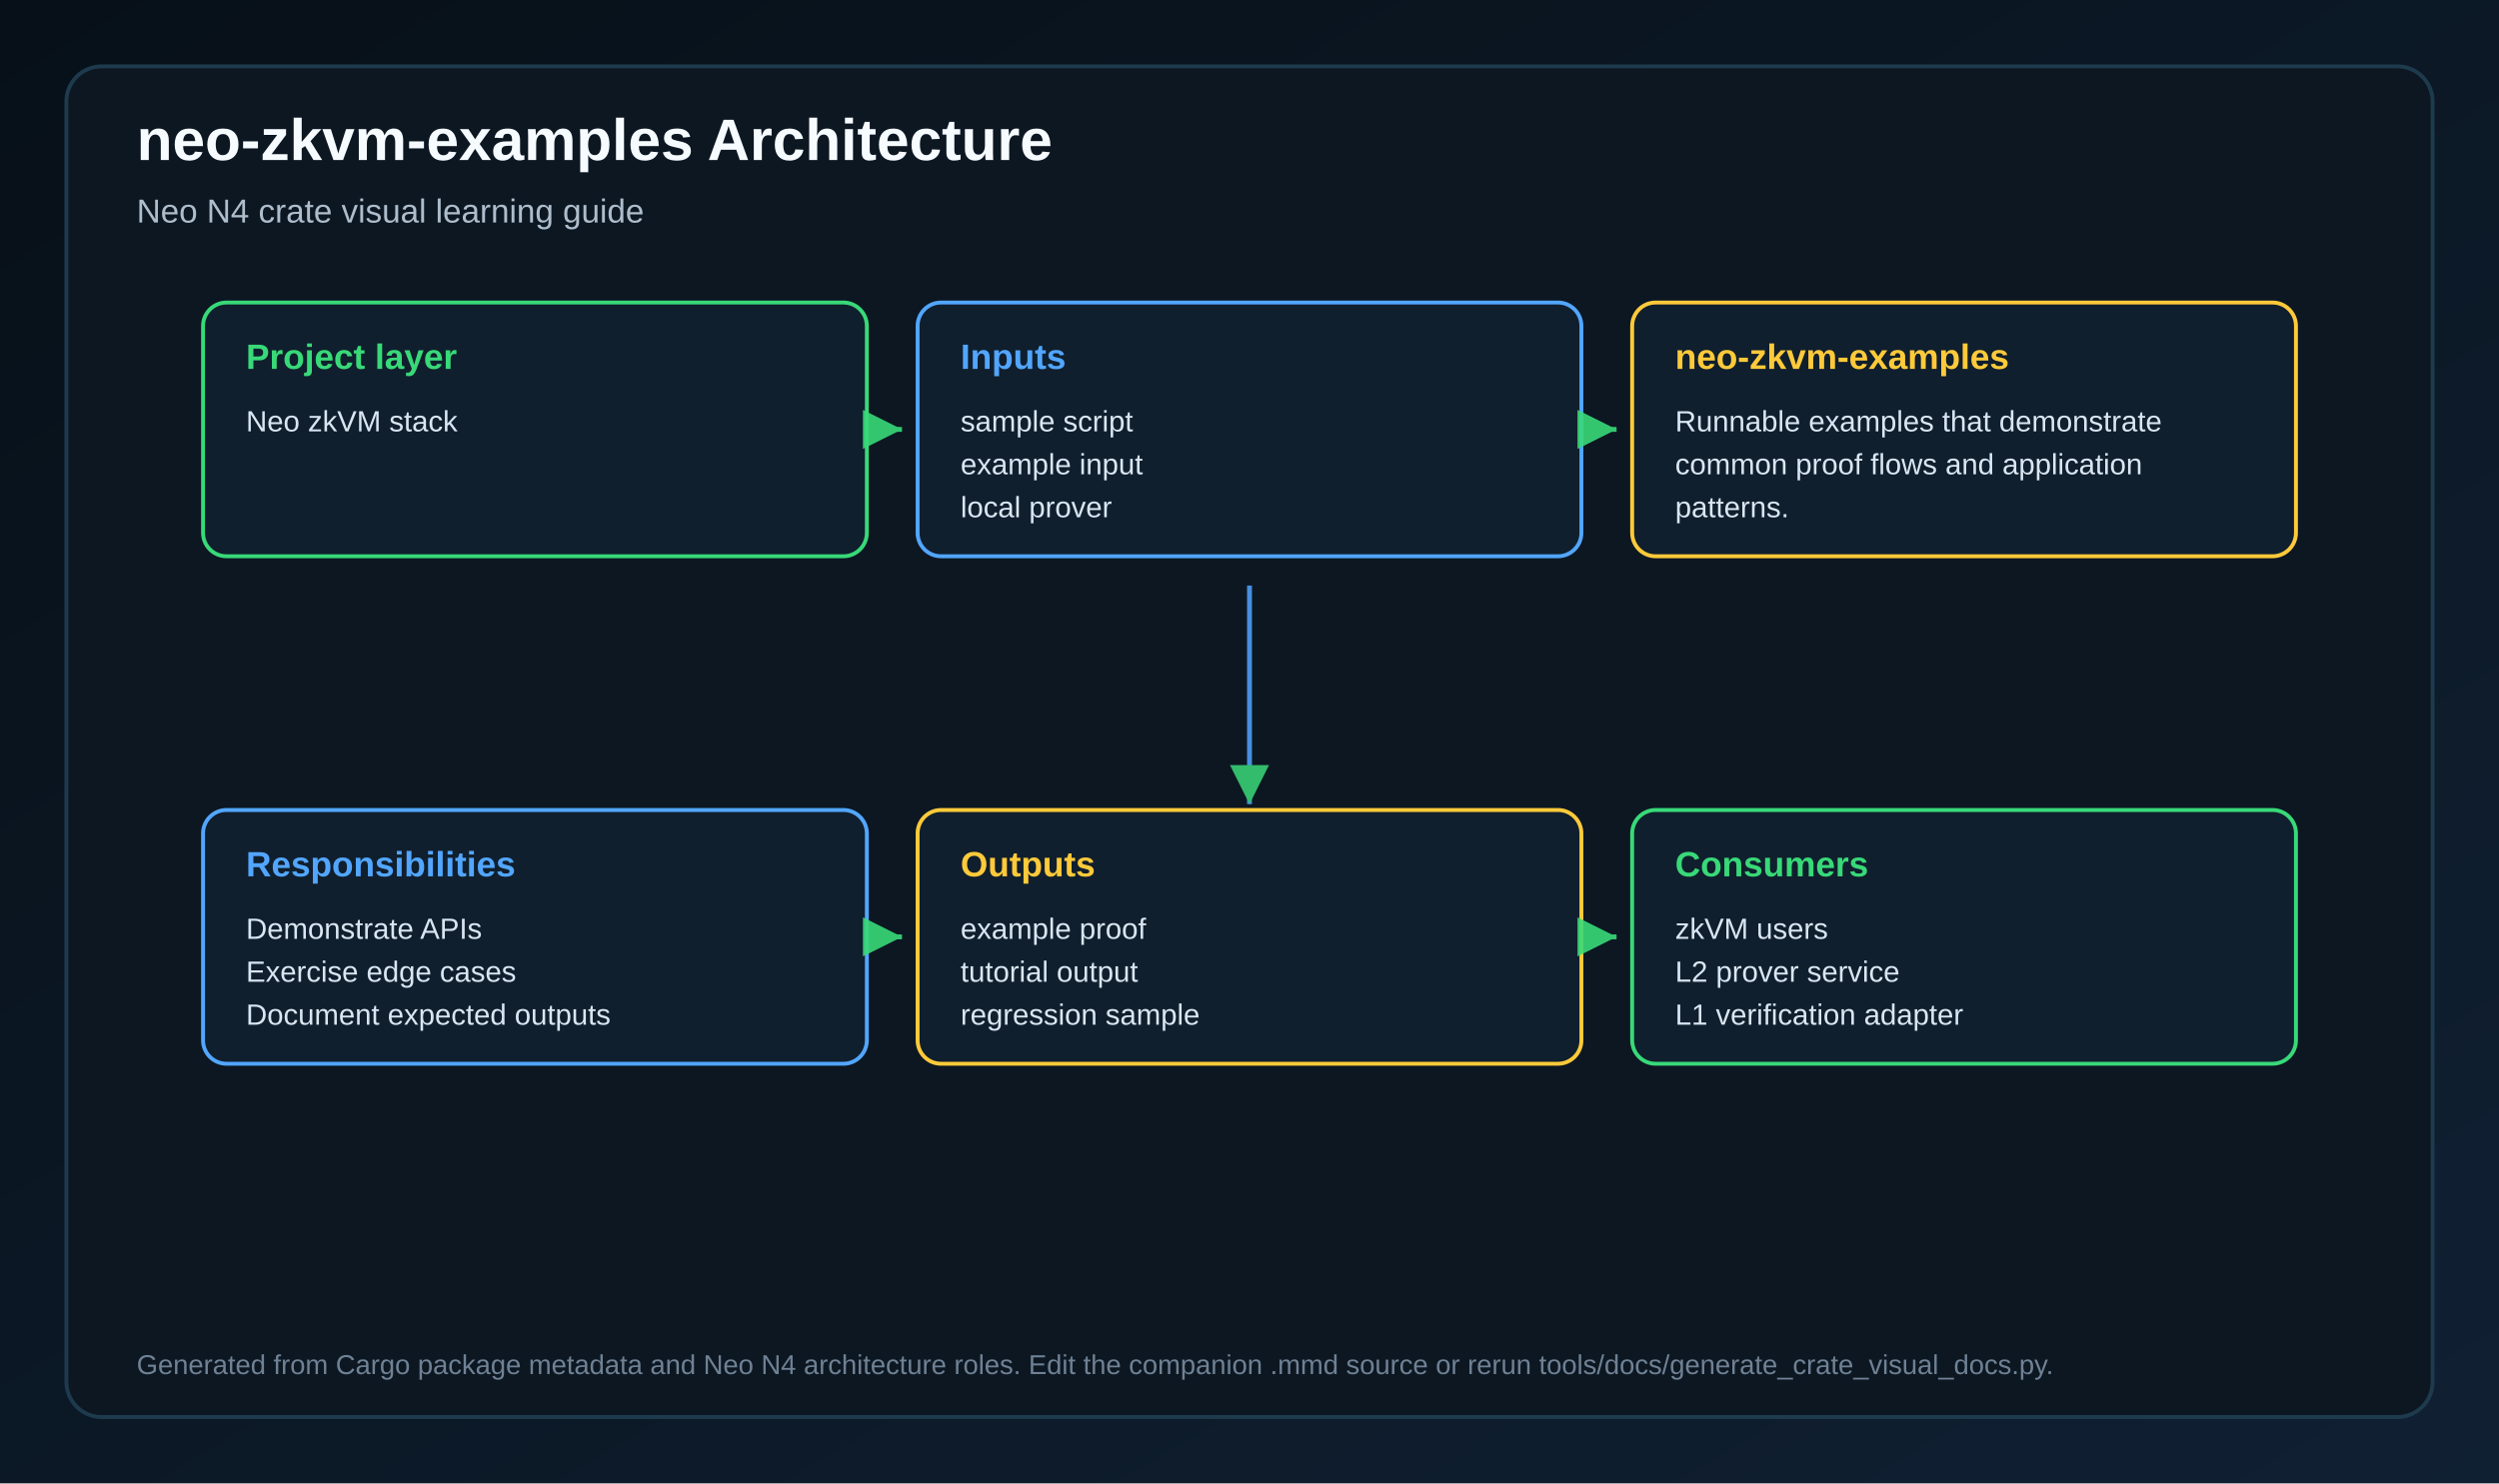
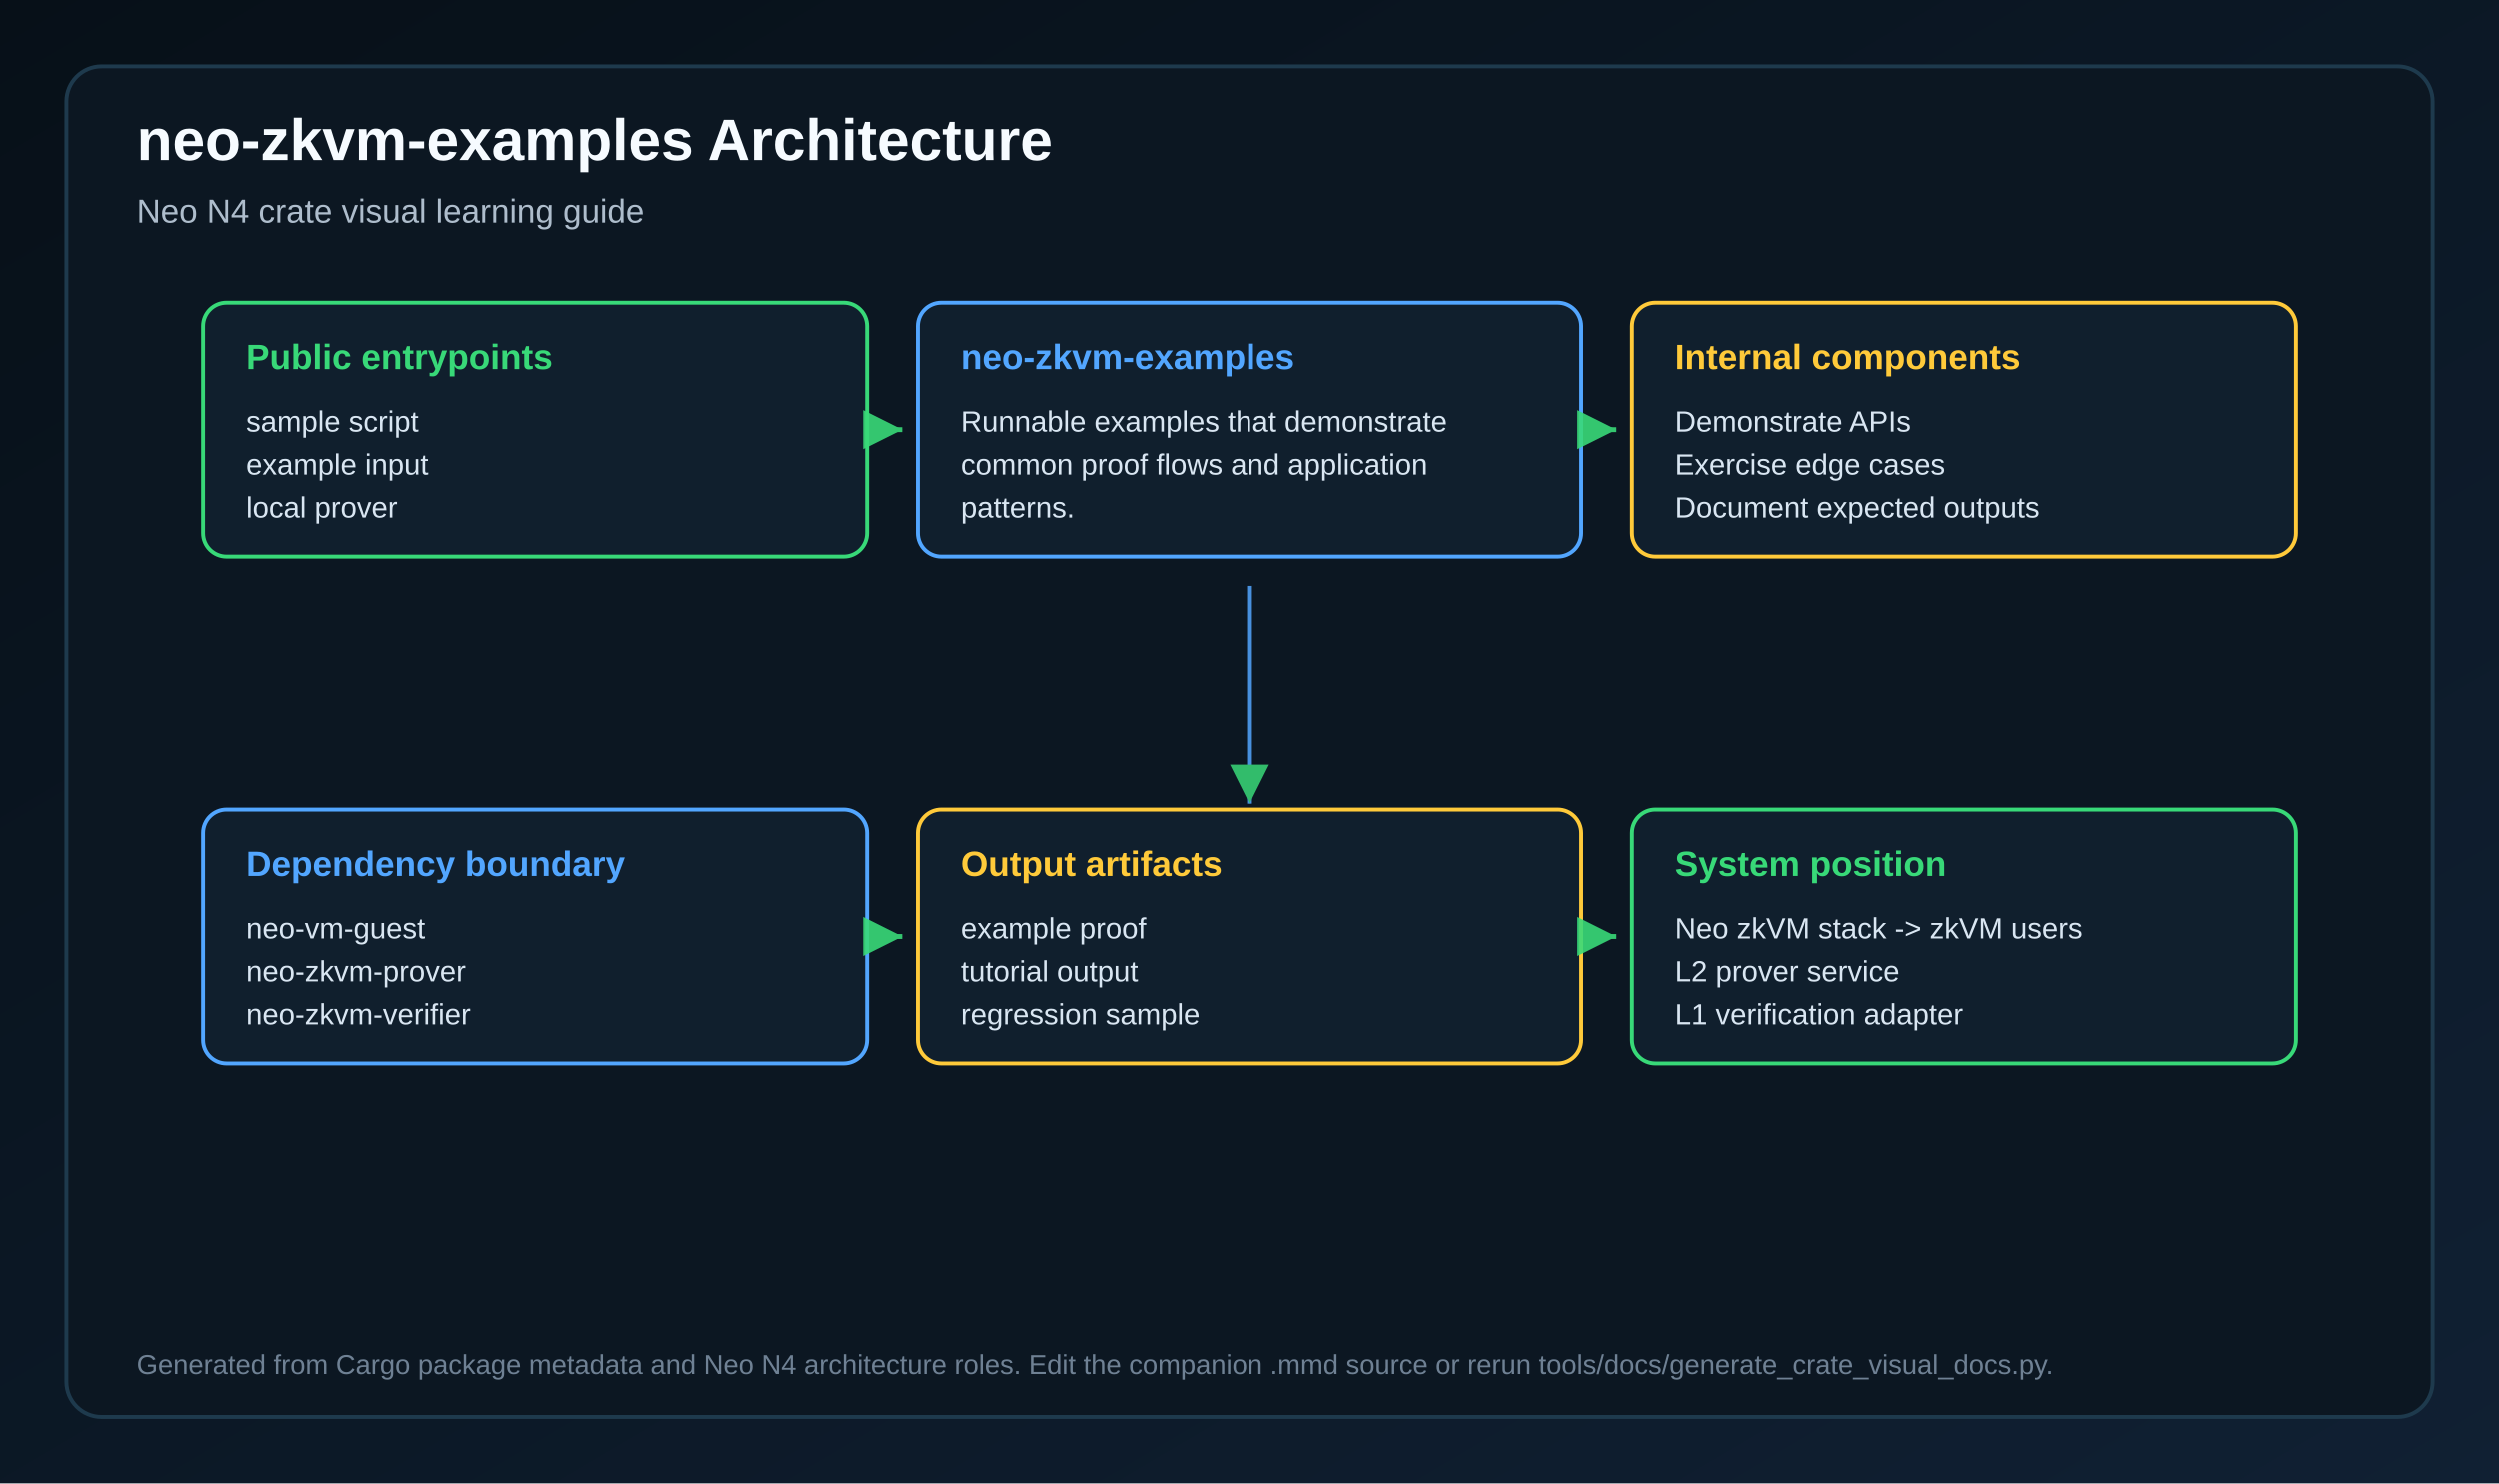
<svg xmlns="http://www.w3.org/2000/svg" width="1280" height="760" viewBox="0 0 1280 760" role="img" aria-label="neo-zkvm-examples Architecture">
  <defs>
    <linearGradient id="bg" x1="0" x2="1" y1="0" y2="1">
      <stop offset="0" stop-color="#071018" />
      <stop offset="1" stop-color="#102033" />
    </linearGradient>
    <marker id="arrow" markerWidth="12" markerHeight="12" refX="10" refY="6" orient="auto">
      <path d="M2,2 L10,6 L2,10 Z" fill="#38d978" />
    </marker>
  </defs>
  <rect x="0" y="0" width="1280" height="760" fill="url(#bg)" />
  <rect x="34" y="34" width="1212" height="692" rx="18" fill="#0c1722" stroke="#1e3a4d" stroke-width="2" />
  <text x="70" y="82" fill="#f6fbff" font-size="30" font-family="Segoe UI, Arial, sans-serif" font-weight="700">neo-zkvm-examples Architecture</text>
  <text x="70" y="114" fill="#aebdcc" font-size="17" font-family="Segoe UI, Arial, sans-serif">Neo N4 crate visual learning guide</text>
  <rect x="104" y="155" width="340" height="130" rx="12" fill="#101f2d" stroke="#38d978" stroke-width="2" />
-   <text x="126" y="189" fill="#38d978" font-size="18" font-family="Segoe UI, Arial, sans-serif" font-weight="700">Project layer</text>
-   <text x="126" y="221" fill="#d9e6f2" font-size="15" font-family="Segoe UI, Arial, sans-serif">Neo zkVM stack</text>
+   <text x="126" y="189" fill="#38d978" font-size="18" font-family="Segoe UI, Arial, sans-serif" font-weight="700">Public entrypoints</text>
+   <text x="126" y="221" fill="#d9e6f2" font-size="15" font-family="Segoe UI, Arial, sans-serif">sample script</text>
+   <text x="126" y="243" fill="#d9e6f2" font-size="15" font-family="Segoe UI, Arial, sans-serif">example input</text>
+   <text x="126" y="265" fill="#d9e6f2" font-size="15" font-family="Segoe UI, Arial, sans-serif">local prover</text>
  <rect x="470" y="155" width="340" height="130" rx="12" fill="#101f2d" stroke="#52a6ff" stroke-width="2" />
-   <text x="492" y="189" fill="#52a6ff" font-size="18" font-family="Segoe UI, Arial, sans-serif" font-weight="700">Inputs</text>
-   <text x="492" y="221" fill="#d9e6f2" font-size="15" font-family="Segoe UI, Arial, sans-serif">sample script</text>
-   <text x="492" y="243" fill="#d9e6f2" font-size="15" font-family="Segoe UI, Arial, sans-serif">example input</text>
-   <text x="492" y="265" fill="#d9e6f2" font-size="15" font-family="Segoe UI, Arial, sans-serif">local prover</text>
+   <text x="492" y="189" fill="#52a6ff" font-size="18" font-family="Segoe UI, Arial, sans-serif" font-weight="700">neo-zkvm-examples</text>
+   <text x="492" y="221" fill="#d9e6f2" font-size="15" font-family="Segoe UI, Arial, sans-serif">Runnable examples that demonstrate</text>
+   <text x="492" y="243" fill="#d9e6f2" font-size="15" font-family="Segoe UI, Arial, sans-serif">common proof flows and application</text>
+   <text x="492" y="265" fill="#d9e6f2" font-size="15" font-family="Segoe UI, Arial, sans-serif">patterns.</text>
  <line x1="452" y1="220" x2="462" y2="220" stroke="#38d978" stroke-width="2.5" marker-end="url(#arrow)" opacity="0.9" />
  <rect x="836" y="155" width="340" height="130" rx="12" fill="#101f2d" stroke="#ffca3a" stroke-width="2" />
-   <text x="858" y="189" fill="#ffca3a" font-size="18" font-family="Segoe UI, Arial, sans-serif" font-weight="700">neo-zkvm-examples</text>
-   <text x="858" y="221" fill="#d9e6f2" font-size="15" font-family="Segoe UI, Arial, sans-serif">Runnable examples that demonstrate</text>
-   <text x="858" y="243" fill="#d9e6f2" font-size="15" font-family="Segoe UI, Arial, sans-serif">common proof flows and application</text>
-   <text x="858" y="265" fill="#d9e6f2" font-size="15" font-family="Segoe UI, Arial, sans-serif">patterns.</text>
+   <text x="858" y="189" fill="#ffca3a" font-size="18" font-family="Segoe UI, Arial, sans-serif" font-weight="700">Internal components</text>
+   <text x="858" y="221" fill="#d9e6f2" font-size="15" font-family="Segoe UI, Arial, sans-serif">Demonstrate APIs</text>
+   <text x="858" y="243" fill="#d9e6f2" font-size="15" font-family="Segoe UI, Arial, sans-serif">Exercise edge cases</text>
+   <text x="858" y="265" fill="#d9e6f2" font-size="15" font-family="Segoe UI, Arial, sans-serif">Document expected outputs</text>
  <line x1="818" y1="220" x2="828" y2="220" stroke="#38d978" stroke-width="2.5" marker-end="url(#arrow)" opacity="0.9" />
  <rect x="104" y="415" width="340" height="130" rx="12" fill="#101f2d" stroke="#52a6ff" stroke-width="2" />
-   <text x="126" y="449" fill="#52a6ff" font-size="18" font-family="Segoe UI, Arial, sans-serif" font-weight="700">Responsibilities</text>
-   <text x="126" y="481" fill="#d9e6f2" font-size="15" font-family="Segoe UI, Arial, sans-serif">Demonstrate APIs</text>
-   <text x="126" y="503" fill="#d9e6f2" font-size="15" font-family="Segoe UI, Arial, sans-serif">Exercise edge cases</text>
-   <text x="126" y="525" fill="#d9e6f2" font-size="15" font-family="Segoe UI, Arial, sans-serif">Document expected outputs</text>
+   <text x="126" y="449" fill="#52a6ff" font-size="18" font-family="Segoe UI, Arial, sans-serif" font-weight="700">Dependency boundary</text>
+   <text x="126" y="481" fill="#d9e6f2" font-size="15" font-family="Segoe UI, Arial, sans-serif">neo-vm-guest</text>
+   <text x="126" y="503" fill="#d9e6f2" font-size="15" font-family="Segoe UI, Arial, sans-serif">neo-zkvm-prover</text>
+   <text x="126" y="525" fill="#d9e6f2" font-size="15" font-family="Segoe UI, Arial, sans-serif">neo-zkvm-verifier</text>
  <rect x="470" y="415" width="340" height="130" rx="12" fill="#101f2d" stroke="#ffca3a" stroke-width="2" />
-   <text x="492" y="449" fill="#ffca3a" font-size="18" font-family="Segoe UI, Arial, sans-serif" font-weight="700">Outputs</text>
+   <text x="492" y="449" fill="#ffca3a" font-size="18" font-family="Segoe UI, Arial, sans-serif" font-weight="700">Output artifacts</text>
  <text x="492" y="481" fill="#d9e6f2" font-size="15" font-family="Segoe UI, Arial, sans-serif">example proof</text>
  <text x="492" y="503" fill="#d9e6f2" font-size="15" font-family="Segoe UI, Arial, sans-serif">tutorial output</text>
  <text x="492" y="525" fill="#d9e6f2" font-size="15" font-family="Segoe UI, Arial, sans-serif">regression sample</text>
  <line x1="452" y1="480" x2="462" y2="480" stroke="#38d978" stroke-width="2.5" marker-end="url(#arrow)" opacity="0.9" />
  <rect x="836" y="415" width="340" height="130" rx="12" fill="#101f2d" stroke="#38d978" stroke-width="2" />
-   <text x="858" y="449" fill="#38d978" font-size="18" font-family="Segoe UI, Arial, sans-serif" font-weight="700">Consumers</text>
-   <text x="858" y="481" fill="#d9e6f2" font-size="15" font-family="Segoe UI, Arial, sans-serif">zkVM users</text>
+   <text x="858" y="449" fill="#38d978" font-size="18" font-family="Segoe UI, Arial, sans-serif" font-weight="700">System position</text>
+   <text x="858" y="481" fill="#d9e6f2" font-size="15" font-family="Segoe UI, Arial, sans-serif">Neo zkVM stack -&gt; zkVM users</text>
  <text x="858" y="503" fill="#d9e6f2" font-size="15" font-family="Segoe UI, Arial, sans-serif">L2 prover service</text>
  <text x="858" y="525" fill="#d9e6f2" font-size="15" font-family="Segoe UI, Arial, sans-serif">L1 verification adapter</text>
  <line x1="818" y1="480" x2="828" y2="480" stroke="#38d978" stroke-width="2.5" marker-end="url(#arrow)" opacity="0.9" />
  <path d="M640 300 C640 350 640 370 640 412" stroke="#52a6ff" stroke-width="2.5" fill="none" marker-end="url(#arrow)" opacity="0.85" />
  <text x="70" y="704" fill="#6f8194" font-size="14" font-family="Segoe UI, Arial, sans-serif">Generated from Cargo package metadata and Neo N4 architecture roles. Edit the companion .mmd source or rerun tools/docs/generate_crate_visual_docs.py.</text>
</svg>
